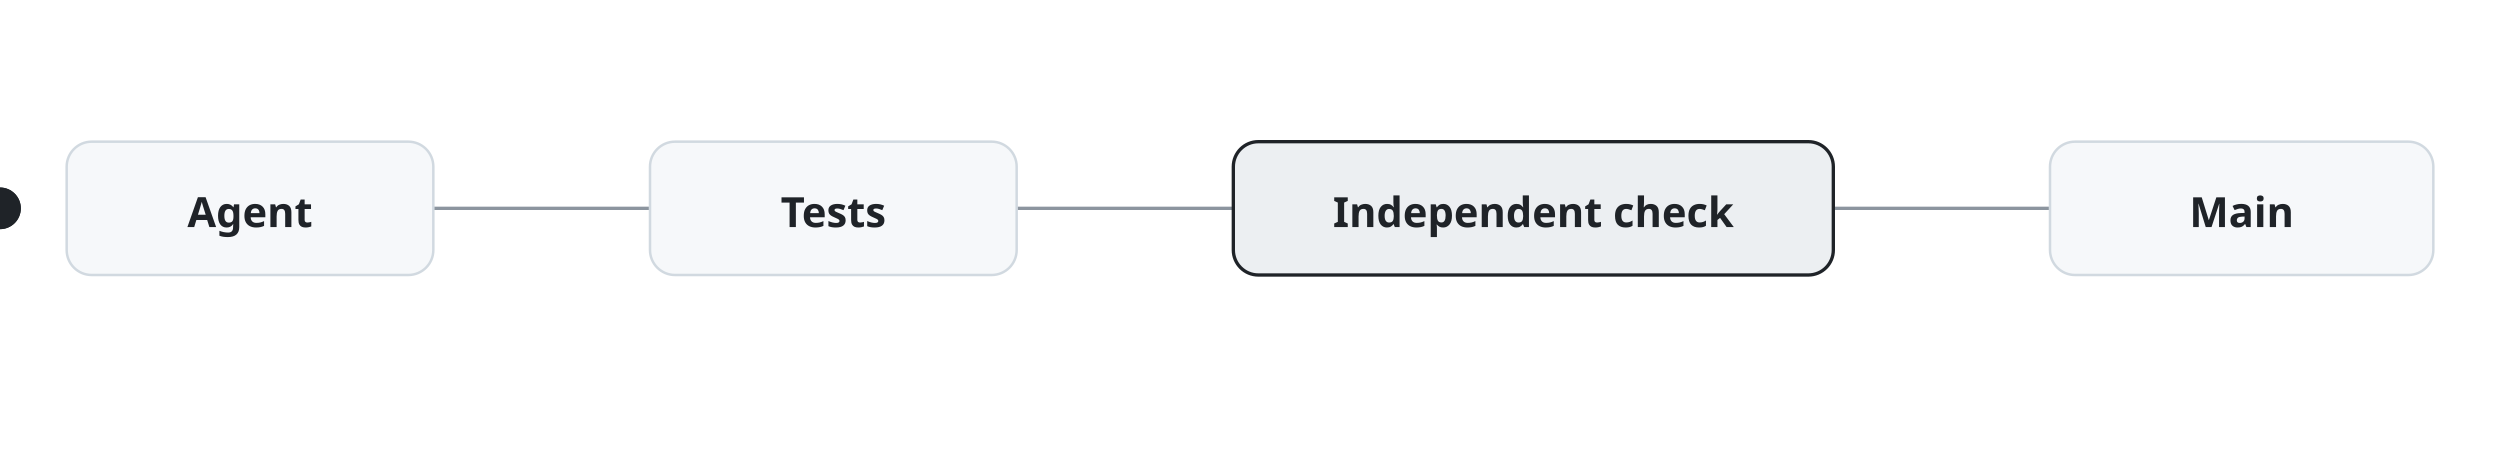
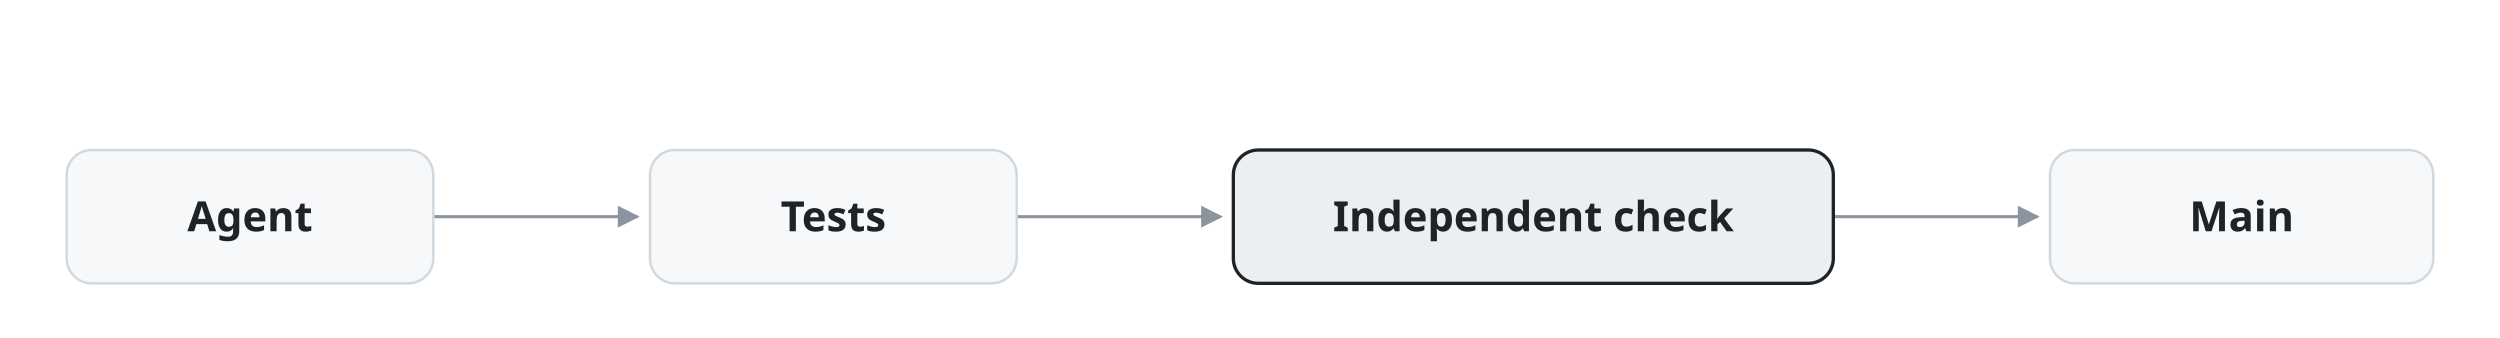
- <svg xmlns="http://www.w3.org/2000/svg" viewBox="0 0 1200 220" width="1200" height="220" role="img" aria-label="A change travels from the agent, through the tests, to an independent check. A sabotaged change stops at the check. An honest change lands on main.">
+ <svg xmlns="http://www.w3.org/2000/svg" viewBox="0 0 1200 162" width="1200" height="162" role="img" aria-label="A change travels from the agent, through the tests, to an independent check. A sabotaged change stops at the check. An honest change lands on main.">
  <defs>
    <marker id="arr" viewBox="0 0 10 10" refX="9" refY="5" markerWidth="7" markerHeight="7" orient="auto-start-reverse">
      <path d="M0,0 L10,5 L0,10 z" fill="#8c959f" />
    </marker>
  </defs>
-   <line x1="120" y1="100" x2="1072" y2="100" stroke="#8c959f" stroke-width="1.6" marker-end="url(#arr)" />
-   <rect x="32" y="68" width="176" height="64" rx="12" fill="#f6f8fa" stroke="#d1d9e0" stroke-width="1.2" />
-   <text x="120" y="109" font-family="-apple-system, BlinkMacSystemFont, 'Segoe UI', 'Noto Sans', Helvetica, Arial, sans-serif" font-size="20" font-weight="600" fill="#1f2328" text-anchor="middle">Agent</text>
-   <rect x="312" y="68" width="176" height="64" rx="12" fill="#f6f8fa" stroke="#d1d9e0" stroke-width="1.2" />
-   <text x="400" y="109" font-family="-apple-system, BlinkMacSystemFont, 'Segoe UI', 'Noto Sans', Helvetica, Arial, sans-serif" font-size="20" font-weight="600" fill="#1f2328" text-anchor="middle">Tests</text>
-   <rect x="592" y="68" width="288" height="64" rx="12" fill="#eceff2" stroke="#1f2328" stroke-width="1.6" />
-   <text x="736" y="109" font-family="-apple-system, BlinkMacSystemFont, 'Segoe UI', 'Noto Sans', Helvetica, Arial, sans-serif" font-size="20" font-weight="600" fill="#1f2328" text-anchor="middle">Independent check</text>
-   <rect x="984" y="68" width="184" height="64" rx="12" fill="#f6f8fa" stroke="#d1d9e0" stroke-width="1.2" />
-   <text x="1076" y="109" font-family="-apple-system, BlinkMacSystemFont, 'Segoe UI', 'Noto Sans', Helvetica, Arial, sans-serif" font-size="20" font-weight="600" fill="#1f2328" text-anchor="middle">Main</text>
-   <circle r="10" cy="100" fill="#1f2328">
-     <animate attributeName="cx" dur="9s" repeatCount="indefinite" calcMode="spline" keyTimes="0;0.27;0.42;1" keySplines="0.4 0 0.6 1;0 0 1 1;0 0 1 1" values="120;700;700;700" />
-     <animate attributeName="opacity" dur="9s" repeatCount="indefinite" keyTimes="0;0.03;0.34;0.42;1" values="0;1;1;0;0" />
+   <line x1="208" y1="104" x2="306" y2="104" stroke="#8c959f" stroke-width="1.5" marker-end="url(#arr)" />
+   <line x1="488" y1="104" x2="586" y2="104" stroke="#8c959f" stroke-width="1.5" marker-end="url(#arr)" />
+   <line x1="880" y1="104" x2="978" y2="104" stroke="#8c959f" stroke-width="1.5" marker-end="url(#arr)" />
+   <rect x="32" y="72" width="176" height="64" rx="12" fill="#f6f8fa" stroke="#d1d9e0" stroke-width="1.2" />
+   <text x="120" y="111" font-family="-apple-system, BlinkMacSystemFont, 'Segoe UI', 'Noto Sans', Helvetica, Arial, sans-serif" font-size="20" font-weight="600" fill="#1f2328" text-anchor="middle">Agent</text>
+   <rect x="312" y="72" width="176" height="64" rx="12" fill="#f6f8fa" stroke="#d1d9e0" stroke-width="1.2" />
+   <text x="400" y="111" font-family="-apple-system, BlinkMacSystemFont, 'Segoe UI', 'Noto Sans', Helvetica, Arial, sans-serif" font-size="20" font-weight="600" fill="#1f2328" text-anchor="middle">Tests</text>
+   <rect x="592" y="72" width="288" height="64" rx="12" fill="#eceff2" stroke="#1f2328" stroke-width="1.6" />
+   <text x="736" y="111" font-family="-apple-system, BlinkMacSystemFont, 'Segoe UI', 'Noto Sans', Helvetica, Arial, sans-serif" font-size="20" font-weight="600" fill="#1f2328" text-anchor="middle">Independent check</text>
+   <rect x="984" y="72" width="184" height="64" rx="12" fill="#f6f8fa" stroke="#d1d9e0" stroke-width="1.2" />
+   <text x="1076" y="111" font-family="-apple-system, BlinkMacSystemFont, 'Segoe UI', 'Noto Sans', Helvetica, Arial, sans-serif" font-size="20" font-weight="600" fill="#1f2328" text-anchor="middle">Main</text>
+   <circle r="8" cy="104" fill="#1f2328" opacity="0">
+     <animate attributeName="cx" dur="10s" repeatCount="indefinite" calcMode="spline" keyTimes="0;0.24;0.40;1" keySplines="0.4 0 0.6 1;0 0 1 1;0 0 1 1" values="120;584;584;584" />
+     <animate attributeName="opacity" dur="10s" repeatCount="indefinite" keyTimes="0;0.02;0.34;0.40;1" values="0;1;1;0;0" />
  </circle>
-   <g stroke="#1f2328" stroke-width="3.4" stroke-linecap="round" opacity="0">
+   <g stroke="#1f2328" stroke-width="3.2" stroke-linecap="round" opacity="0">
    <line x1="724" y1="28" x2="748" y2="52" />
    <line x1="748" y1="28" x2="724" y2="52" />
-     <animate attributeName="opacity" dur="9s" repeatCount="indefinite" keyTimes="0;0.29;0.34;0.44;0.50;1" values="0;0;1;1;0;0" />
+     <animate attributeName="opacity" dur="10s" repeatCount="indefinite" keyTimes="0;0.26;0.31;0.38;0.43;1" values="0;0;1;1;0;0" />
  </g>
-   <circle r="10" cy="100" fill="#1f2328">
-     <animate attributeName="cx" dur="9s" repeatCount="indefinite" calcMode="spline" keyTimes="0;0.52;0.80;1" keySplines="0 0 1 1;0.4 0 0.6 1;0 0 1 1" values="120;120;1076;1076" />
-     <animate attributeName="opacity" dur="9s" repeatCount="indefinite" keyTimes="0;0.52;0.57;0.93;1" values="0;0;1;1;0" />
+   <circle r="8" cy="104" fill="#1f2328" opacity="0">
+     <animate attributeName="cx" dur="10s" repeatCount="indefinite" calcMode="spline" keyTimes="0;0.52;0.80;1" keySplines="0 0 1 1;0.4 0 0.6 1;0 0 1 1" values="120;120;1000;1000" />
+     <animate attributeName="opacity" dur="10s" repeatCount="indefinite" keyTimes="0;0.50;0.53;0.86;0.92;1" values="0;0;1;1;0;0" />
  </circle>
-   <path d="M1058,40 L1072,54 L1094,26" fill="none" stroke="#1f2328" stroke-width="3.4" stroke-linecap="round" stroke-linejoin="round" opacity="0">
-     <animate attributeName="opacity" dur="9s" repeatCount="indefinite" keyTimes="0;0.80;0.85;0.93;1" values="0;0;1;1;0" />
+   <path d="M1058,40 L1072,54 L1094,26" fill="none" stroke="#1f2328" stroke-width="3.2" stroke-linecap="round" stroke-linejoin="round" opacity="0">
+     <animate attributeName="opacity" dur="10s" repeatCount="indefinite" keyTimes="0;0.81;0.86;0.92;0.97;1" values="0;0;1;1;0;0" />
  </path>
</svg>
